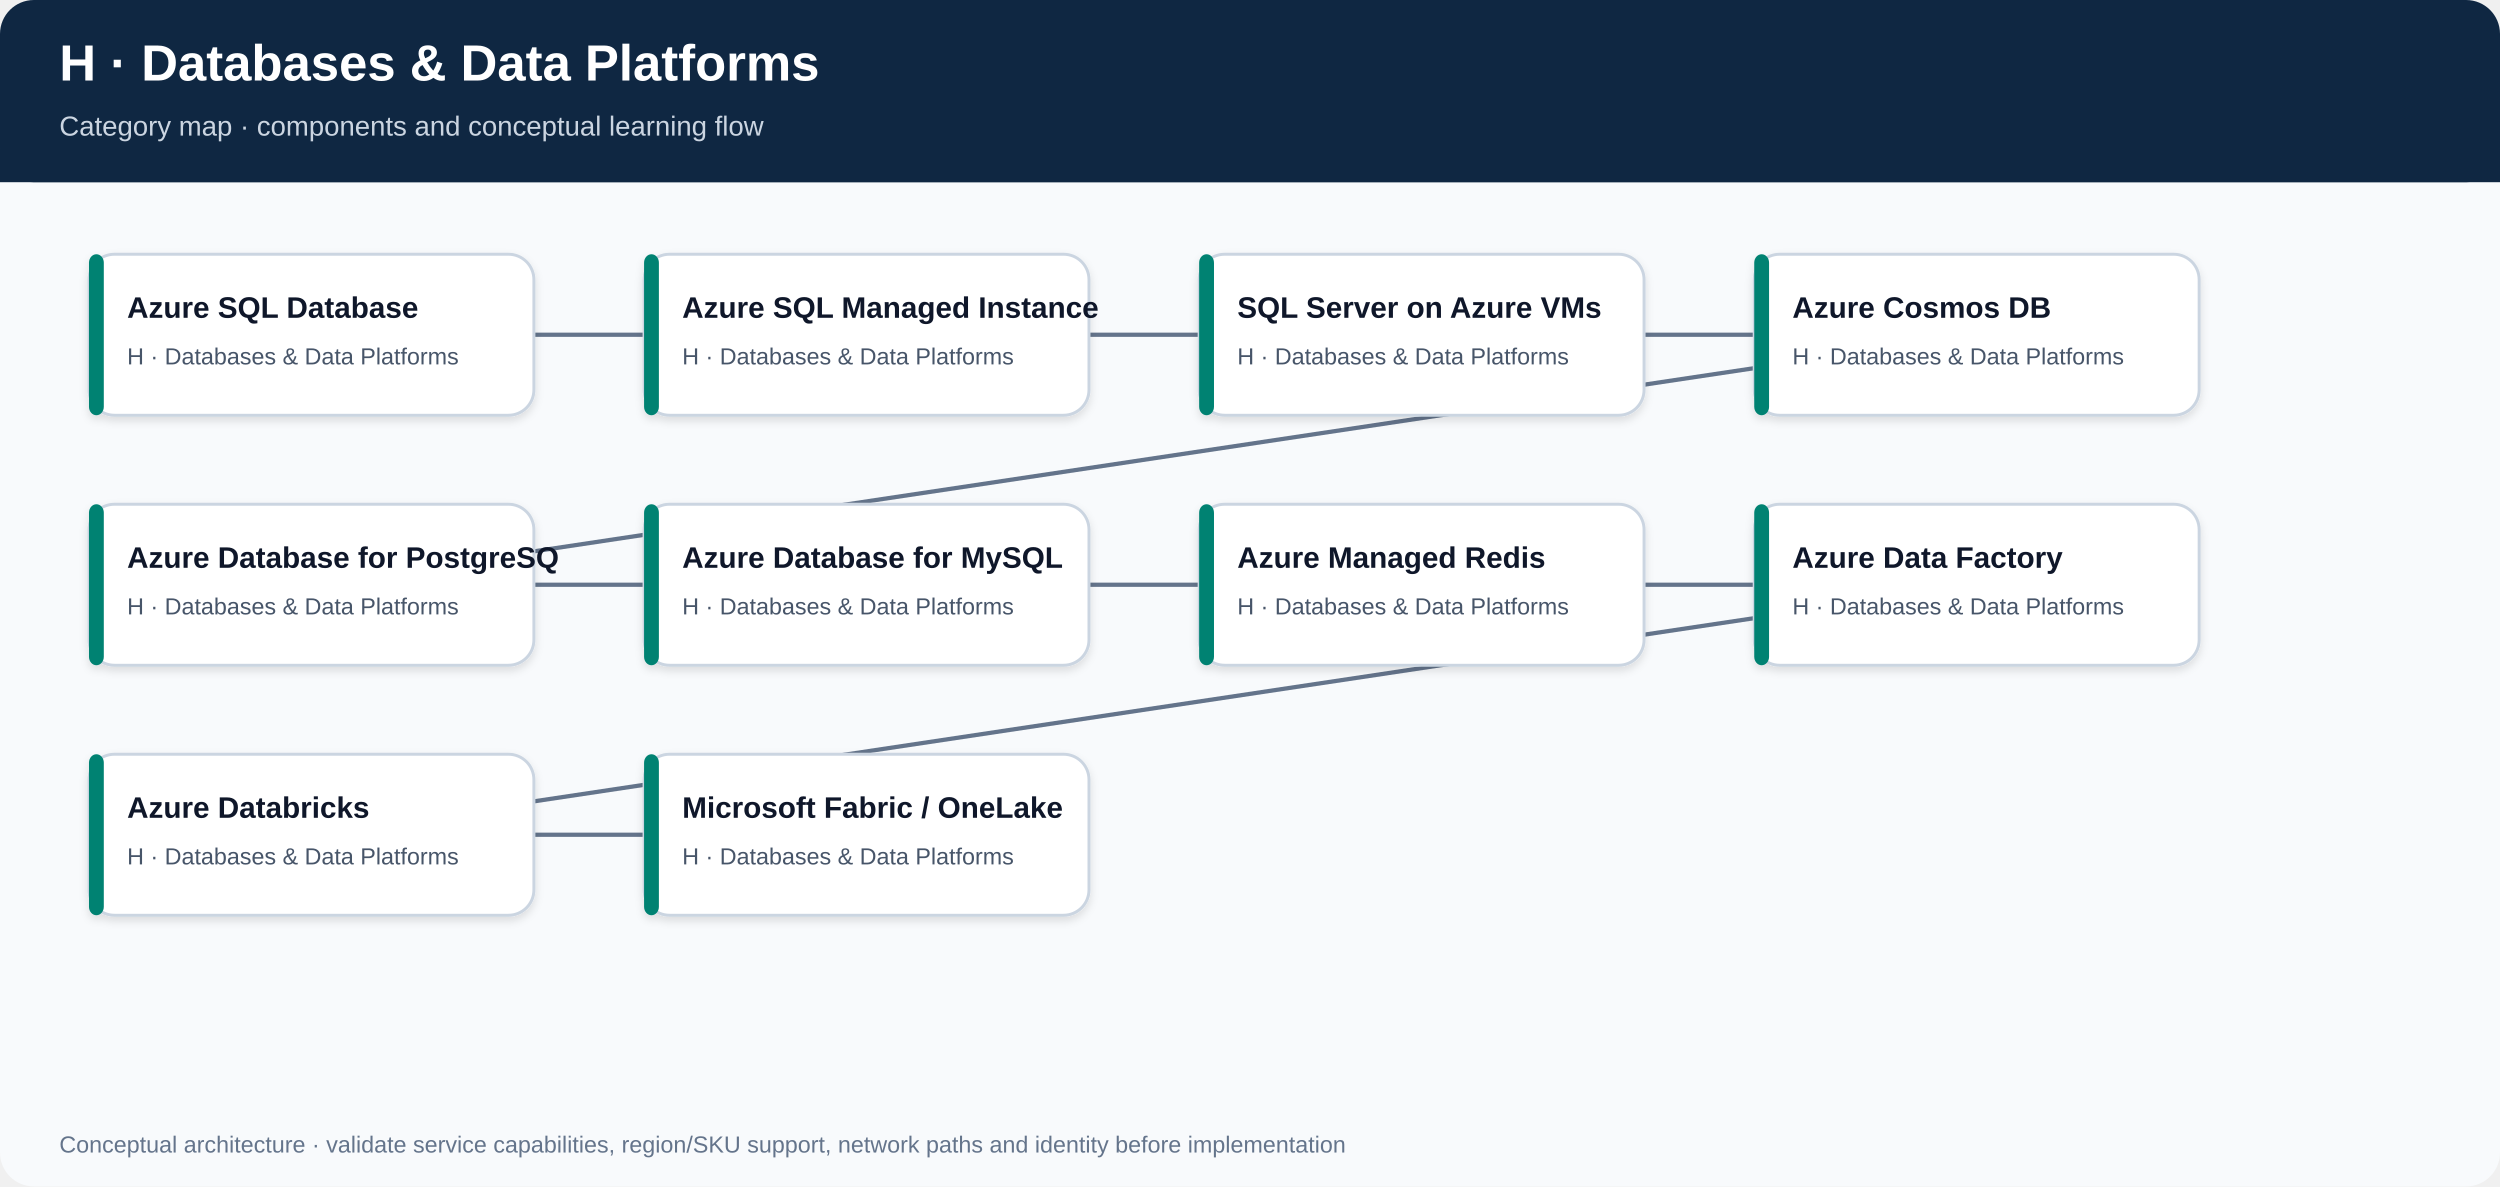
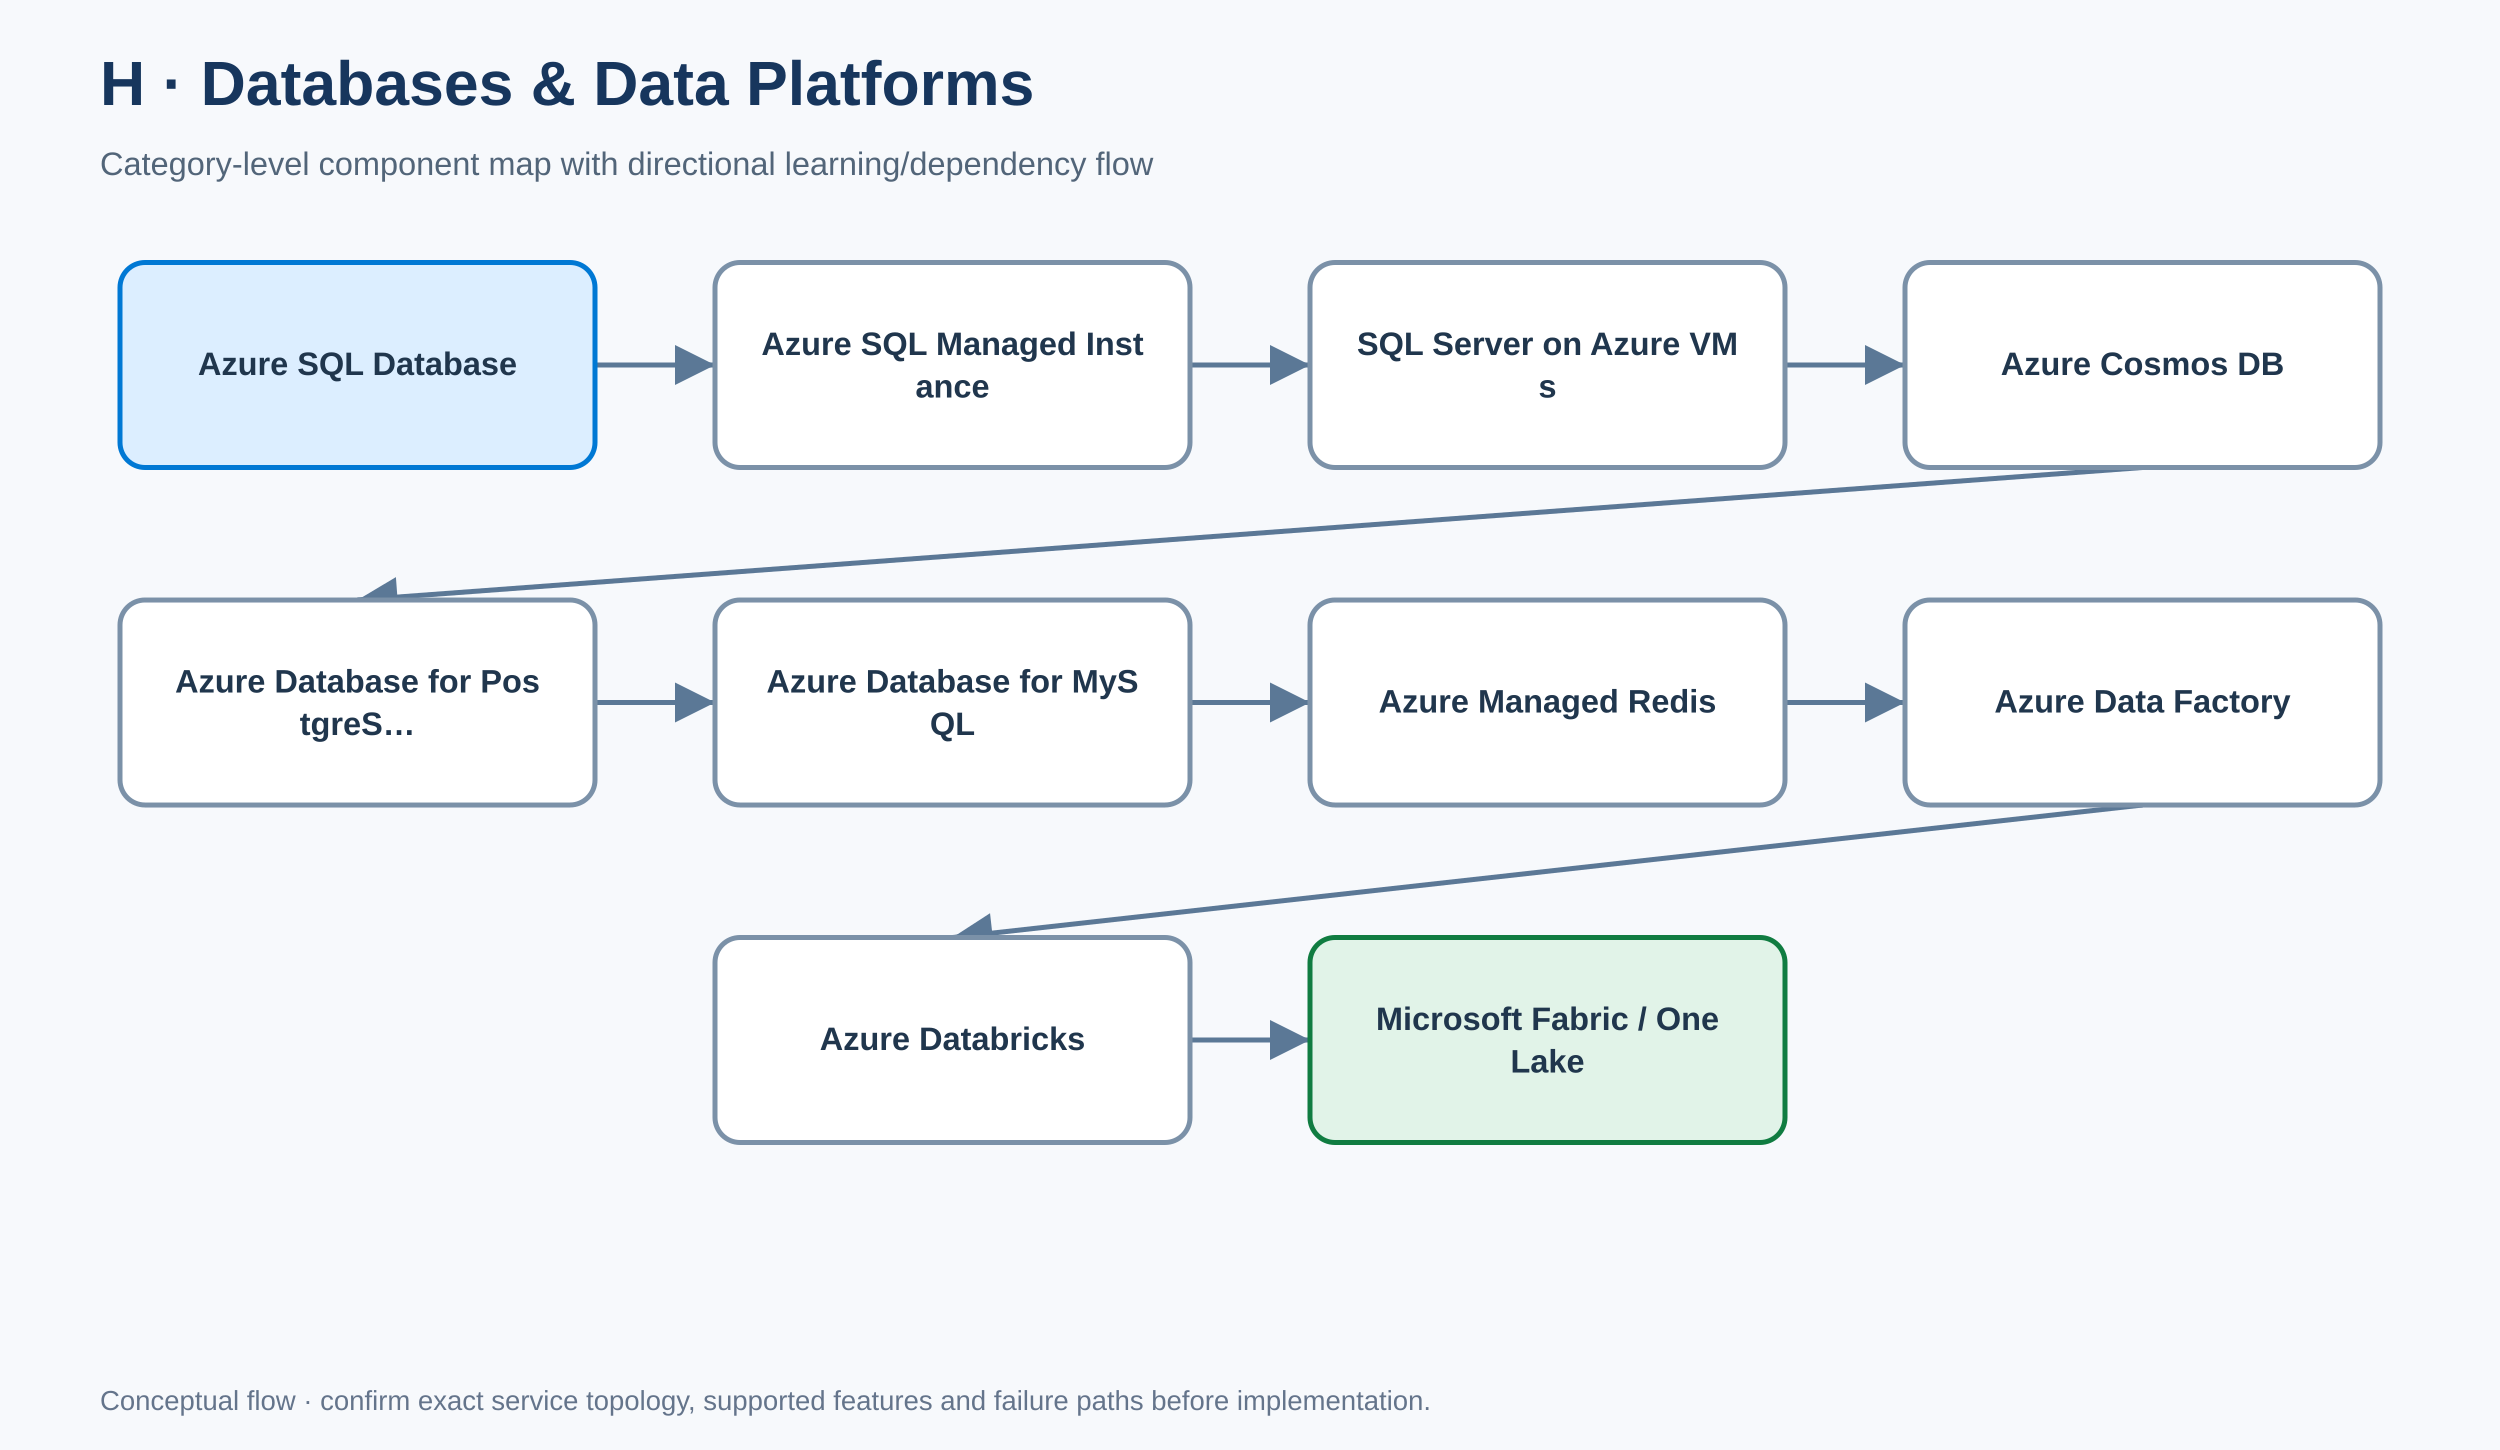
- <svg xmlns="http://www.w3.org/2000/svg" width="1180" height="560" viewBox="0 0 1180 560">
+ <svg xmlns="http://www.w3.org/2000/svg" width="1000" height="580" viewBox="0 0 1000 580">
+   <rect width="100%" height="100%" fill="#f7f9fc" />
+   <text x="40" y="42" font-family="Segoe UI,Arial" font-size="25" font-weight="700" fill="#17365d">H · Databases &amp; Data Platforms</text>
+   <text x="40" y="70" font-family="Segoe UI,Arial" font-size="13" fill="#526579">Category-level component map with directional learning/dependency flow</text>
+   <path d="M 238 146 L 286 146" fill="none" stroke="#5b7896" stroke-width="2" marker-end="url(#arrow)" />
+   <path d="M 476 146 L 524 146" fill="none" stroke="#5b7896" stroke-width="2" marker-end="url(#arrow)" />
+   <path d="M 714 146 L 762 146" fill="none" stroke="#5b7896" stroke-width="2" marker-end="url(#arrow)" />
+   <path d="M 857 187 L 143 240" fill="none" stroke="#5b7896" stroke-width="2" marker-end="url(#arrow)" />
+   <path d="M 238 281 L 286 281" fill="none" stroke="#5b7896" stroke-width="2" marker-end="url(#arrow)" />
+   <path d="M 476 281 L 524 281" fill="none" stroke="#5b7896" stroke-width="2" marker-end="url(#arrow)" />
+   <path d="M 714 281 L 762 281" fill="none" stroke="#5b7896" stroke-width="2" marker-end="url(#arrow)" />
+   <path d="M 857 322 L 381 375" fill="none" stroke="#5b7896" stroke-width="2" marker-end="url(#arrow)" />
+   <path d="M 476 416 L 524 416" fill="none" stroke="#5b7896" stroke-width="2" marker-end="url(#arrow)" />
  <defs>
    <marker id="arrow" markerWidth="10" markerHeight="8" refX="8" refY="4" orient="auto">
-       <path d="M0,0 L8,4 L0,8 Z" fill="#64748b" />
+       <path d="M0,0 L8,4 L0,8 z" fill="#5b7896" />
    </marker>
-     <filter id="shadow" x="-20%" y="-20%" width="140%" height="140%">
-       <feDropShadow dx="0" dy="2" stdDeviation="2" flood-opacity=".12" />
-     </filter>
  </defs>
-   <rect width="100%" height="100%" rx="16" fill="#f8fafc" />
-   <rect x="0" y="0" width="1180" height="86" rx="16" fill="#0f2742" />
-   <rect x="0" y="70" width="1180" height="16" fill="#0f2742" />
-   <text x="28" y="38" font-family="Segoe UI,Arial" font-size="24" font-weight="700" fill="#fff">H · Databases &amp; Data Platforms</text>
-   <text x="28" y="64" font-family="Segoe UI,Arial" font-size="13" fill="#cbd5e1">Category map · components and conceptual learning flow</text>
-   <path d="M 147 158 L 409 158" fill="none" stroke="#64748b" stroke-width="2" marker-end="url(#arrow)" />
-   <path d="M 409 158 L 671 158" fill="none" stroke="#64748b" stroke-width="2" marker-end="url(#arrow)" />
-   <path d="M 671 158 L 933 158" fill="none" stroke="#64748b" stroke-width="2" marker-end="url(#arrow)" />
-   <path d="M 933 158 L 147 276" fill="none" stroke="#64748b" stroke-width="2" marker-end="url(#arrow)" />
-   <path d="M 147 276 L 409 276" fill="none" stroke="#64748b" stroke-width="2" marker-end="url(#arrow)" />
-   <path d="M 409 276 L 671 276" fill="none" stroke="#64748b" stroke-width="2" marker-end="url(#arrow)" />
-   <path d="M 671 276 L 933 276" fill="none" stroke="#64748b" stroke-width="2" marker-end="url(#arrow)" />
-   <path d="M 933 276 L 147 394" fill="none" stroke="#64748b" stroke-width="2" marker-end="url(#arrow)" />
-   <path d="M 147 394 L 409 394" fill="none" stroke="#64748b" stroke-width="2" marker-end="url(#arrow)" />
-   <g filter="url(#shadow)">
-     <rect x="42" y="120" width="210" height="76" rx="12" fill="#fff" stroke="#cbd5e1" stroke-width="1.4" />
-     <rect x="42" y="120" width="7" height="76" rx="4" fill="#008272" />
-   </g>
-   <text x="60" y="150" font-family="Segoe UI,Arial" font-size="14" font-weight="700" fill="#0f172a">Azure SQL Database</text>
-   <text x="60" y="172" font-family="Segoe UI,Arial" font-size="11" fill="#475569">H · Databases &amp; Data Platforms</text>
-   <g filter="url(#shadow)">
-     <rect x="304" y="120" width="210" height="76" rx="12" fill="#fff" stroke="#cbd5e1" stroke-width="1.4" />
-     <rect x="304" y="120" width="7" height="76" rx="4" fill="#008272" />
-   </g>
-   <text x="322" y="150" font-family="Segoe UI,Arial" font-size="14" font-weight="700" fill="#0f172a">Azure SQL Managed Instance</text>
-   <text x="322" y="172" font-family="Segoe UI,Arial" font-size="11" fill="#475569">H · Databases &amp; Data Platforms</text>
-   <g filter="url(#shadow)">
-     <rect x="566" y="120" width="210" height="76" rx="12" fill="#fff" stroke="#cbd5e1" stroke-width="1.4" />
-     <rect x="566" y="120" width="7" height="76" rx="4" fill="#008272" />
-   </g>
-   <text x="584" y="150" font-family="Segoe UI,Arial" font-size="14" font-weight="700" fill="#0f172a">SQL Server on Azure VMs</text>
-   <text x="584" y="172" font-family="Segoe UI,Arial" font-size="11" fill="#475569">H · Databases &amp; Data Platforms</text>
-   <g filter="url(#shadow)">
-     <rect x="828" y="120" width="210" height="76" rx="12" fill="#fff" stroke="#cbd5e1" stroke-width="1.4" />
-     <rect x="828" y="120" width="7" height="76" rx="4" fill="#008272" />
-   </g>
-   <text x="846" y="150" font-family="Segoe UI,Arial" font-size="14" font-weight="700" fill="#0f172a">Azure Cosmos DB</text>
-   <text x="846" y="172" font-family="Segoe UI,Arial" font-size="11" fill="#475569">H · Databases &amp; Data Platforms</text>
-   <g filter="url(#shadow)">
-     <rect x="42" y="238" width="210" height="76" rx="12" fill="#fff" stroke="#cbd5e1" stroke-width="1.4" />
-     <rect x="42" y="238" width="7" height="76" rx="4" fill="#008272" />
-   </g>
-   <text x="60" y="268" font-family="Segoe UI,Arial" font-size="14" font-weight="700" fill="#0f172a">Azure Database for PostgreSQ</text>
-   <text x="60" y="290" font-family="Segoe UI,Arial" font-size="11" fill="#475569">H · Databases &amp; Data Platforms</text>
-   <g filter="url(#shadow)">
-     <rect x="304" y="238" width="210" height="76" rx="12" fill="#fff" stroke="#cbd5e1" stroke-width="1.4" />
-     <rect x="304" y="238" width="7" height="76" rx="4" fill="#008272" />
-   </g>
-   <text x="322" y="268" font-family="Segoe UI,Arial" font-size="14" font-weight="700" fill="#0f172a">Azure Database for MySQL</text>
-   <text x="322" y="290" font-family="Segoe UI,Arial" font-size="11" fill="#475569">H · Databases &amp; Data Platforms</text>
-   <g filter="url(#shadow)">
-     <rect x="566" y="238" width="210" height="76" rx="12" fill="#fff" stroke="#cbd5e1" stroke-width="1.4" />
-     <rect x="566" y="238" width="7" height="76" rx="4" fill="#008272" />
-   </g>
-   <text x="584" y="268" font-family="Segoe UI,Arial" font-size="14" font-weight="700" fill="#0f172a">Azure Managed Redis</text>
-   <text x="584" y="290" font-family="Segoe UI,Arial" font-size="11" fill="#475569">H · Databases &amp; Data Platforms</text>
-   <g filter="url(#shadow)">
-     <rect x="828" y="238" width="210" height="76" rx="12" fill="#fff" stroke="#cbd5e1" stroke-width="1.4" />
-     <rect x="828" y="238" width="7" height="76" rx="4" fill="#008272" />
-   </g>
-   <text x="846" y="268" font-family="Segoe UI,Arial" font-size="14" font-weight="700" fill="#0f172a">Azure Data Factory</text>
-   <text x="846" y="290" font-family="Segoe UI,Arial" font-size="11" fill="#475569">H · Databases &amp; Data Platforms</text>
-   <g filter="url(#shadow)">
-     <rect x="42" y="356" width="210" height="76" rx="12" fill="#fff" stroke="#cbd5e1" stroke-width="1.4" />
-     <rect x="42" y="356" width="7" height="76" rx="4" fill="#008272" />
-   </g>
-   <text x="60" y="386" font-family="Segoe UI,Arial" font-size="14" font-weight="700" fill="#0f172a">Azure Databricks</text>
-   <text x="60" y="408" font-family="Segoe UI,Arial" font-size="11" fill="#475569">H · Databases &amp; Data Platforms</text>
-   <g filter="url(#shadow)">
-     <rect x="304" y="356" width="210" height="76" rx="12" fill="#fff" stroke="#cbd5e1" stroke-width="1.4" />
-     <rect x="304" y="356" width="7" height="76" rx="4" fill="#008272" />
-   </g>
-   <text x="322" y="386" font-family="Segoe UI,Arial" font-size="14" font-weight="700" fill="#0f172a">Microsoft Fabric / OneLake</text>
-   <text x="322" y="408" font-family="Segoe UI,Arial" font-size="11" fill="#475569">H · Databases &amp; Data Platforms</text>
-   <text x="28" y="544" font-family="Segoe UI,Arial" font-size="11" fill="#64748b">Conceptual architecture · validate service capabilities, region/SKU support, network paths and identity before implementation</text>
+   <rect x="48" y="105" width="190" height="82" rx="10" fill="#dceeff" stroke="#0078d4" stroke-width="2" />
+   <text x="143" y="150" text-anchor="middle" font-family="Segoe UI,Arial" font-size="13" font-weight="600" fill="#20364d">Azure SQL Database</text>
+   <rect x="286" y="105" width="190" height="82" rx="10" fill="#ffffff" stroke="#7b91a8" stroke-width="2" />
+   <text x="381" y="142" text-anchor="middle" font-family="Segoe UI,Arial" font-size="13" font-weight="600" fill="#20364d">Azure SQL Managed Inst</text>
+   <text x="381" y="159" text-anchor="middle" font-family="Segoe UI,Arial" font-size="13" font-weight="600" fill="#20364d">ance</text>
+   <rect x="524" y="105" width="190" height="82" rx="10" fill="#ffffff" stroke="#7b91a8" stroke-width="2" />
+   <text x="619" y="142" text-anchor="middle" font-family="Segoe UI,Arial" font-size="13" font-weight="600" fill="#20364d">SQL Server on Azure VM</text>
+   <text x="619" y="159" text-anchor="middle" font-family="Segoe UI,Arial" font-size="13" font-weight="600" fill="#20364d">s</text>
+   <rect x="762" y="105" width="190" height="82" rx="10" fill="#ffffff" stroke="#7b91a8" stroke-width="2" />
+   <text x="857" y="150" text-anchor="middle" font-family="Segoe UI,Arial" font-size="13" font-weight="600" fill="#20364d">Azure Cosmos DB</text>
+   <rect x="48" y="240" width="190" height="82" rx="10" fill="#ffffff" stroke="#7b91a8" stroke-width="2" />
+   <text x="143" y="277" text-anchor="middle" font-family="Segoe UI,Arial" font-size="13" font-weight="600" fill="#20364d">Azure Database for Pos</text>
+   <text x="143" y="294" text-anchor="middle" font-family="Segoe UI,Arial" font-size="13" font-weight="600" fill="#20364d">tgreS…</text>
+   <rect x="286" y="240" width="190" height="82" rx="10" fill="#ffffff" stroke="#7b91a8" stroke-width="2" />
+   <text x="381" y="277" text-anchor="middle" font-family="Segoe UI,Arial" font-size="13" font-weight="600" fill="#20364d">Azure Database for MyS</text>
+   <text x="381" y="294" text-anchor="middle" font-family="Segoe UI,Arial" font-size="13" font-weight="600" fill="#20364d">QL</text>
+   <rect x="524" y="240" width="190" height="82" rx="10" fill="#ffffff" stroke="#7b91a8" stroke-width="2" />
+   <text x="619" y="285" text-anchor="middle" font-family="Segoe UI,Arial" font-size="13" font-weight="600" fill="#20364d">Azure Managed Redis</text>
+   <rect x="762" y="240" width="190" height="82" rx="10" fill="#ffffff" stroke="#7b91a8" stroke-width="2" />
+   <text x="857" y="285" text-anchor="middle" font-family="Segoe UI,Arial" font-size="13" font-weight="600" fill="#20364d">Azure Data Factory</text>
+   <rect x="286" y="375" width="190" height="82" rx="10" fill="#ffffff" stroke="#7b91a8" stroke-width="2" />
+   <text x="381" y="420" text-anchor="middle" font-family="Segoe UI,Arial" font-size="13" font-weight="600" fill="#20364d">Azure Databricks</text>
+   <rect x="524" y="375" width="190" height="82" rx="10" fill="#e1f3e8" stroke="#107c41" stroke-width="2" />
+   <text x="619" y="412" text-anchor="middle" font-family="Segoe UI,Arial" font-size="13" font-weight="600" fill="#20364d">Microsoft Fabric / One</text>
+   <text x="619" y="429" text-anchor="middle" font-family="Segoe UI,Arial" font-size="13" font-weight="600" fill="#20364d">Lake</text>
+   <text x="40" y="564" font-family="Segoe UI,Arial" font-size="11" fill="#64748b">Conceptual flow · confirm exact service topology, supported features and failure paths before implementation.</text>
</svg>
